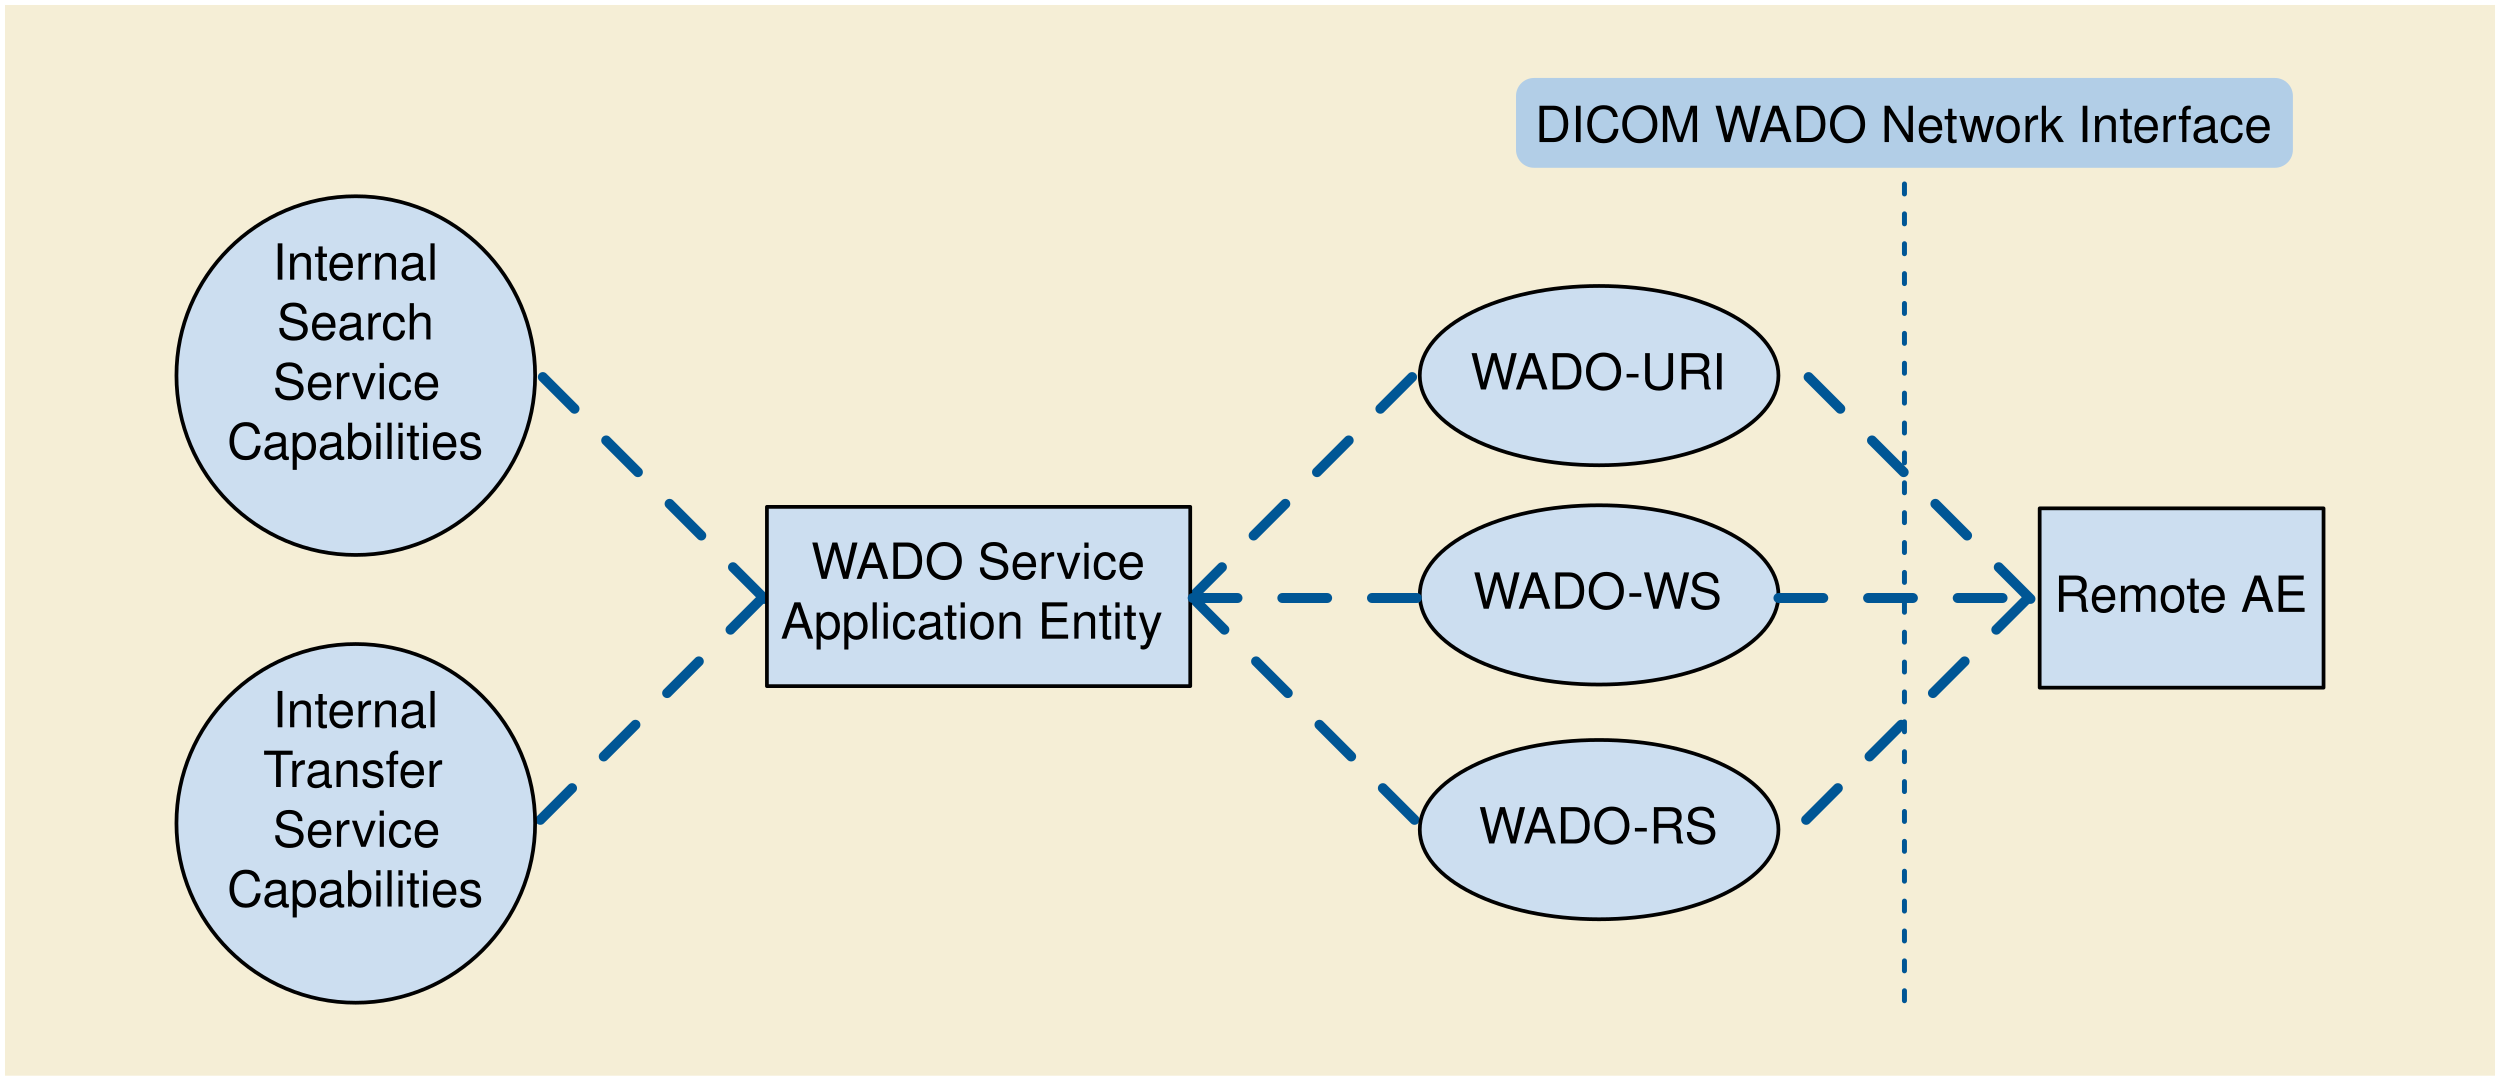
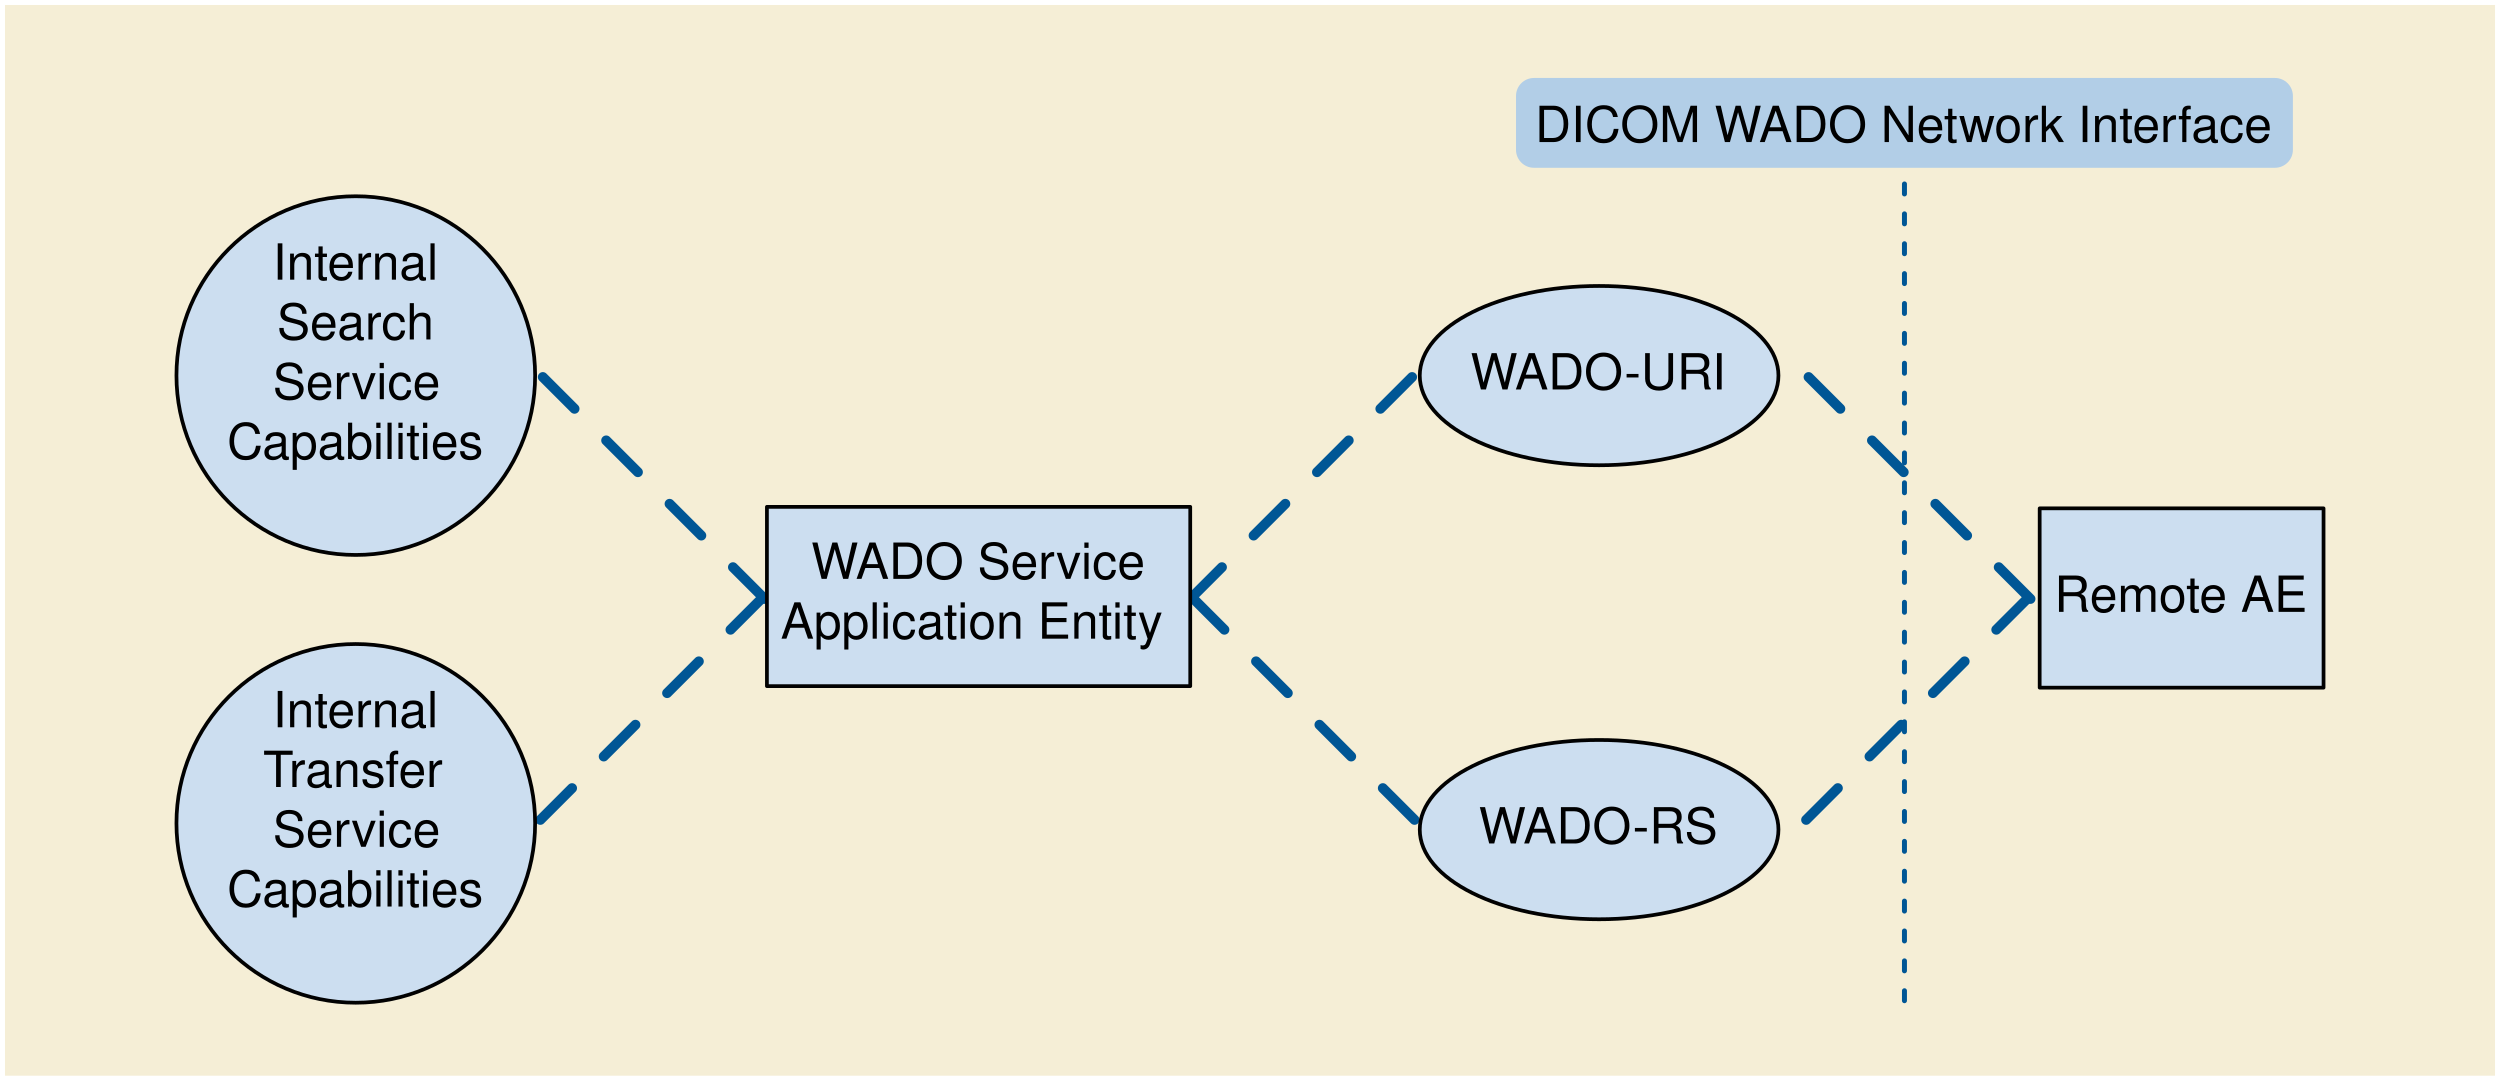
<svg xmlns="http://www.w3.org/2000/svg" version="1.1" id="Layer_1" x="0px" y="0px" width="502px" height="217px" viewBox="0 0 502 217" enable-background="new 0 0 502 217" xml:space="preserve">
  <defs>
    <style type="text/css">
	text {
	  font-family: Helvetica, Verdana, ArialUnicodeMS, san-serif
	}
	</style>
  </defs>
  <g>
   </g>
  <g>
    <rect x="1" y="1" fill="#F5EED6" width="500" height="215" />
    <g>
      <line fill="#4F8ABE" stroke="#005695" stroke-width="2" stroke-linecap="round" stroke-miterlimit="1" stroke-dasharray="9" x1="153.545" y1="120.262" x2="103.435" y2="70.153" />
      <line fill="#4F8ABE" stroke="#005695" stroke-width="2" stroke-linecap="round" stroke-miterlimit="1" stroke-dasharray="9" x1="153.051" y1="120.079" x2="102.941" y2="170.188" />
      <path fill="#CCDEF0" stroke="#010101" stroke-width="0.75" stroke-linecap="round" stroke-linejoin="round" stroke-miterlimit="1" d="    M35.431,165.32c0-19.883,16.118-36,36-36c19.896,0,36.023,16.117,36.023,36s-16.128,36.025-36.023,36.025    C51.549,201.346,35.431,185.203,35.431,165.32z" />
      <path fill="#CCDEF0" stroke="#010101" stroke-width="0.75" stroke-linecap="round" stroke-linejoin="round" stroke-miterlimit="1" d="    M35.431,75.407c0-19.883,16.118-36,36-36c19.896,0,36.023,16.117,36.023,36s-16.128,36.028-36.023,36.028    C51.549,111.436,35.431,95.29,35.431,75.407z" />
      <text transform="matrix(1 0 0 1 54.7661 56.1636)">
        <tspan x="0" y="0" font-size="10">Internal</tspan>
        <tspan x="0.835" y="12" font-size="10">Search</tspan>
        <tspan x="0.005" y="24" font-size="10">Service</tspan>
        <tspan x="-9.17" y="36" font-size="10">Capabilities</tspan>
      </text>
      <text transform="matrix(1 0 0 1 54.7661 146.0361)">
        <tspan x="0" y="0" font-size="10">Internal</tspan>
        <tspan x="-1.938" y="12" font-size="10">Transfer</tspan>
        <tspan x="0.005" y="24" font-size="10">Service</tspan>
        <tspan x="-9.17" y="36" font-size="10">Capabilities</tspan>
      </text>
      <line fill="#4F8ABE" stroke="#005695" stroke-width="2" stroke-linecap="round" stroke-miterlimit="1" stroke-dasharray="9" x1="238.998" y1="120.262" x2="289.108" y2="70.153" />
      <line fill="#4F8ABE" stroke="#005695" stroke-width="2" stroke-linecap="round" stroke-miterlimit="1" stroke-dasharray="9" x1="239.492" y1="120.079" x2="289.603" y2="170.188" />
      <g>
        <path fill="#CCDEF0" stroke="#010101" stroke-width="0.75" stroke-linecap="round" stroke-linejoin="round" stroke-miterlimit="1" d="     M285.089,75.414c0-9.938,16.118-17.993,36-17.993c19.896,0,36.023,8.056,36.023,17.993s-16.128,18.007-36.023,18.007     C301.207,93.421,285.089,85.352,285.089,75.414z" />
        <text transform="matrix(1 0 0 1 295.2695 78.2051)" font-size="10">WADO-URI</text>
      </g>
      <g>
-         <path fill="#CCDEF0" stroke="#010101" stroke-width="0.75" stroke-linecap="round" stroke-linejoin="round" stroke-miterlimit="1" d="     M285.089,119.449c0-9.938,16.118-17.993,36-17.993c19.896,0,36.023,8.056,36.023,17.993s-16.128,18.007-36.023,18.007     C301.207,137.456,285.089,129.387,285.089,119.449z" />
-         <text transform="matrix(1 0 0 1 295.8262 122.2402)" font-size="10">WADO-WS</text>
-       </g>
-       <g>
        <path fill="#CCDEF0" stroke="#010101" stroke-width="0.75" stroke-linecap="round" stroke-linejoin="round" stroke-miterlimit="1" d="     M285.089,166.58c0-9.938,16.118-17.993,36-17.993c19.896,0,36.023,8.056,36.023,17.993s-16.128,18.007-36.023,18.007     C301.207,184.587,285.089,176.518,285.089,166.58z" />
        <text transform="matrix(1 0 0 1 296.9355 169.3721)" font-size="10">WADO-RS</text>
      </g>
      <rect x="153.997" y="101.775" fill="#CCDEF0" stroke="#010101" stroke-width="0.75" stroke-linecap="round" stroke-linejoin="round" stroke-miterlimit="1" width="85.002" height="36" />
      <text transform="matrix(1 0 0 1 162.8848 116.2402)">
        <tspan x="0" y="0" font-size="10">WADO Service</tspan>
        <tspan x="-6.128" y="12" font-size="10">Application Entity </tspan>
      </text>
      <line fill="#4F8ABE" stroke="#005695" stroke-width="2" stroke-linecap="round" stroke-miterlimit="1" stroke-dasharray="9" x1="407.717" y1="120.262" x2="357.605" y2="70.153" />
      <line fill="#4F8ABE" stroke="#005695" stroke-width="2" stroke-linecap="round" stroke-miterlimit="1" stroke-dasharray="9" x1="407.223" y1="120.079" x2="357.111" y2="170.188" />
      <rect x="409.567" y="102.079" fill="#CCDEF0" stroke="#010101" stroke-width="0.75" stroke-linecap="round" stroke-linejoin="round" stroke-miterlimit="1" width="57.001" height="36" />
      <text transform="matrix(1 0 0 1 412.5049 122.8633)" font-size="10">Remote AE</text>
      <line fill="#4F8ABE" stroke="#005695" stroke-linecap="round" stroke-miterlimit="1" stroke-dasharray="2,4" x1="382.414" y1="200.942" x2="382.414" y2="33.69" />
      <g>
        <path fill="#B2CEE7" d="M304.414,19.255c0-1.98,1.62-3.6,3.6-3.6h148.801c1.979,0,3.6,1.62,3.6,3.6V30.09     c0,1.98-1.62,3.6-3.6,3.6H308.014c-1.979,0-3.6-1.62-3.6-3.6V19.255z" />
      </g>
      <text transform="matrix(1 0 0 1 308.2344 28.5269)" font-size="10">DICOM WADO Network Interface</text>
-       <line fill="#4F8ABE" stroke="#005695" stroke-width="2" stroke-linecap="round" stroke-miterlimit="1" stroke-dasharray="9" x1="357.112" y1="120.079" x2="407.717" y2="120.079" />
-       <line fill="#4F8ABE" stroke="#005695" stroke-width="2" stroke-linecap="round" stroke-miterlimit="1" stroke-dasharray="9" x1="239.492" y1="120.079" x2="285.089" y2="120.079" />
    </g>
  </g>
</svg>
